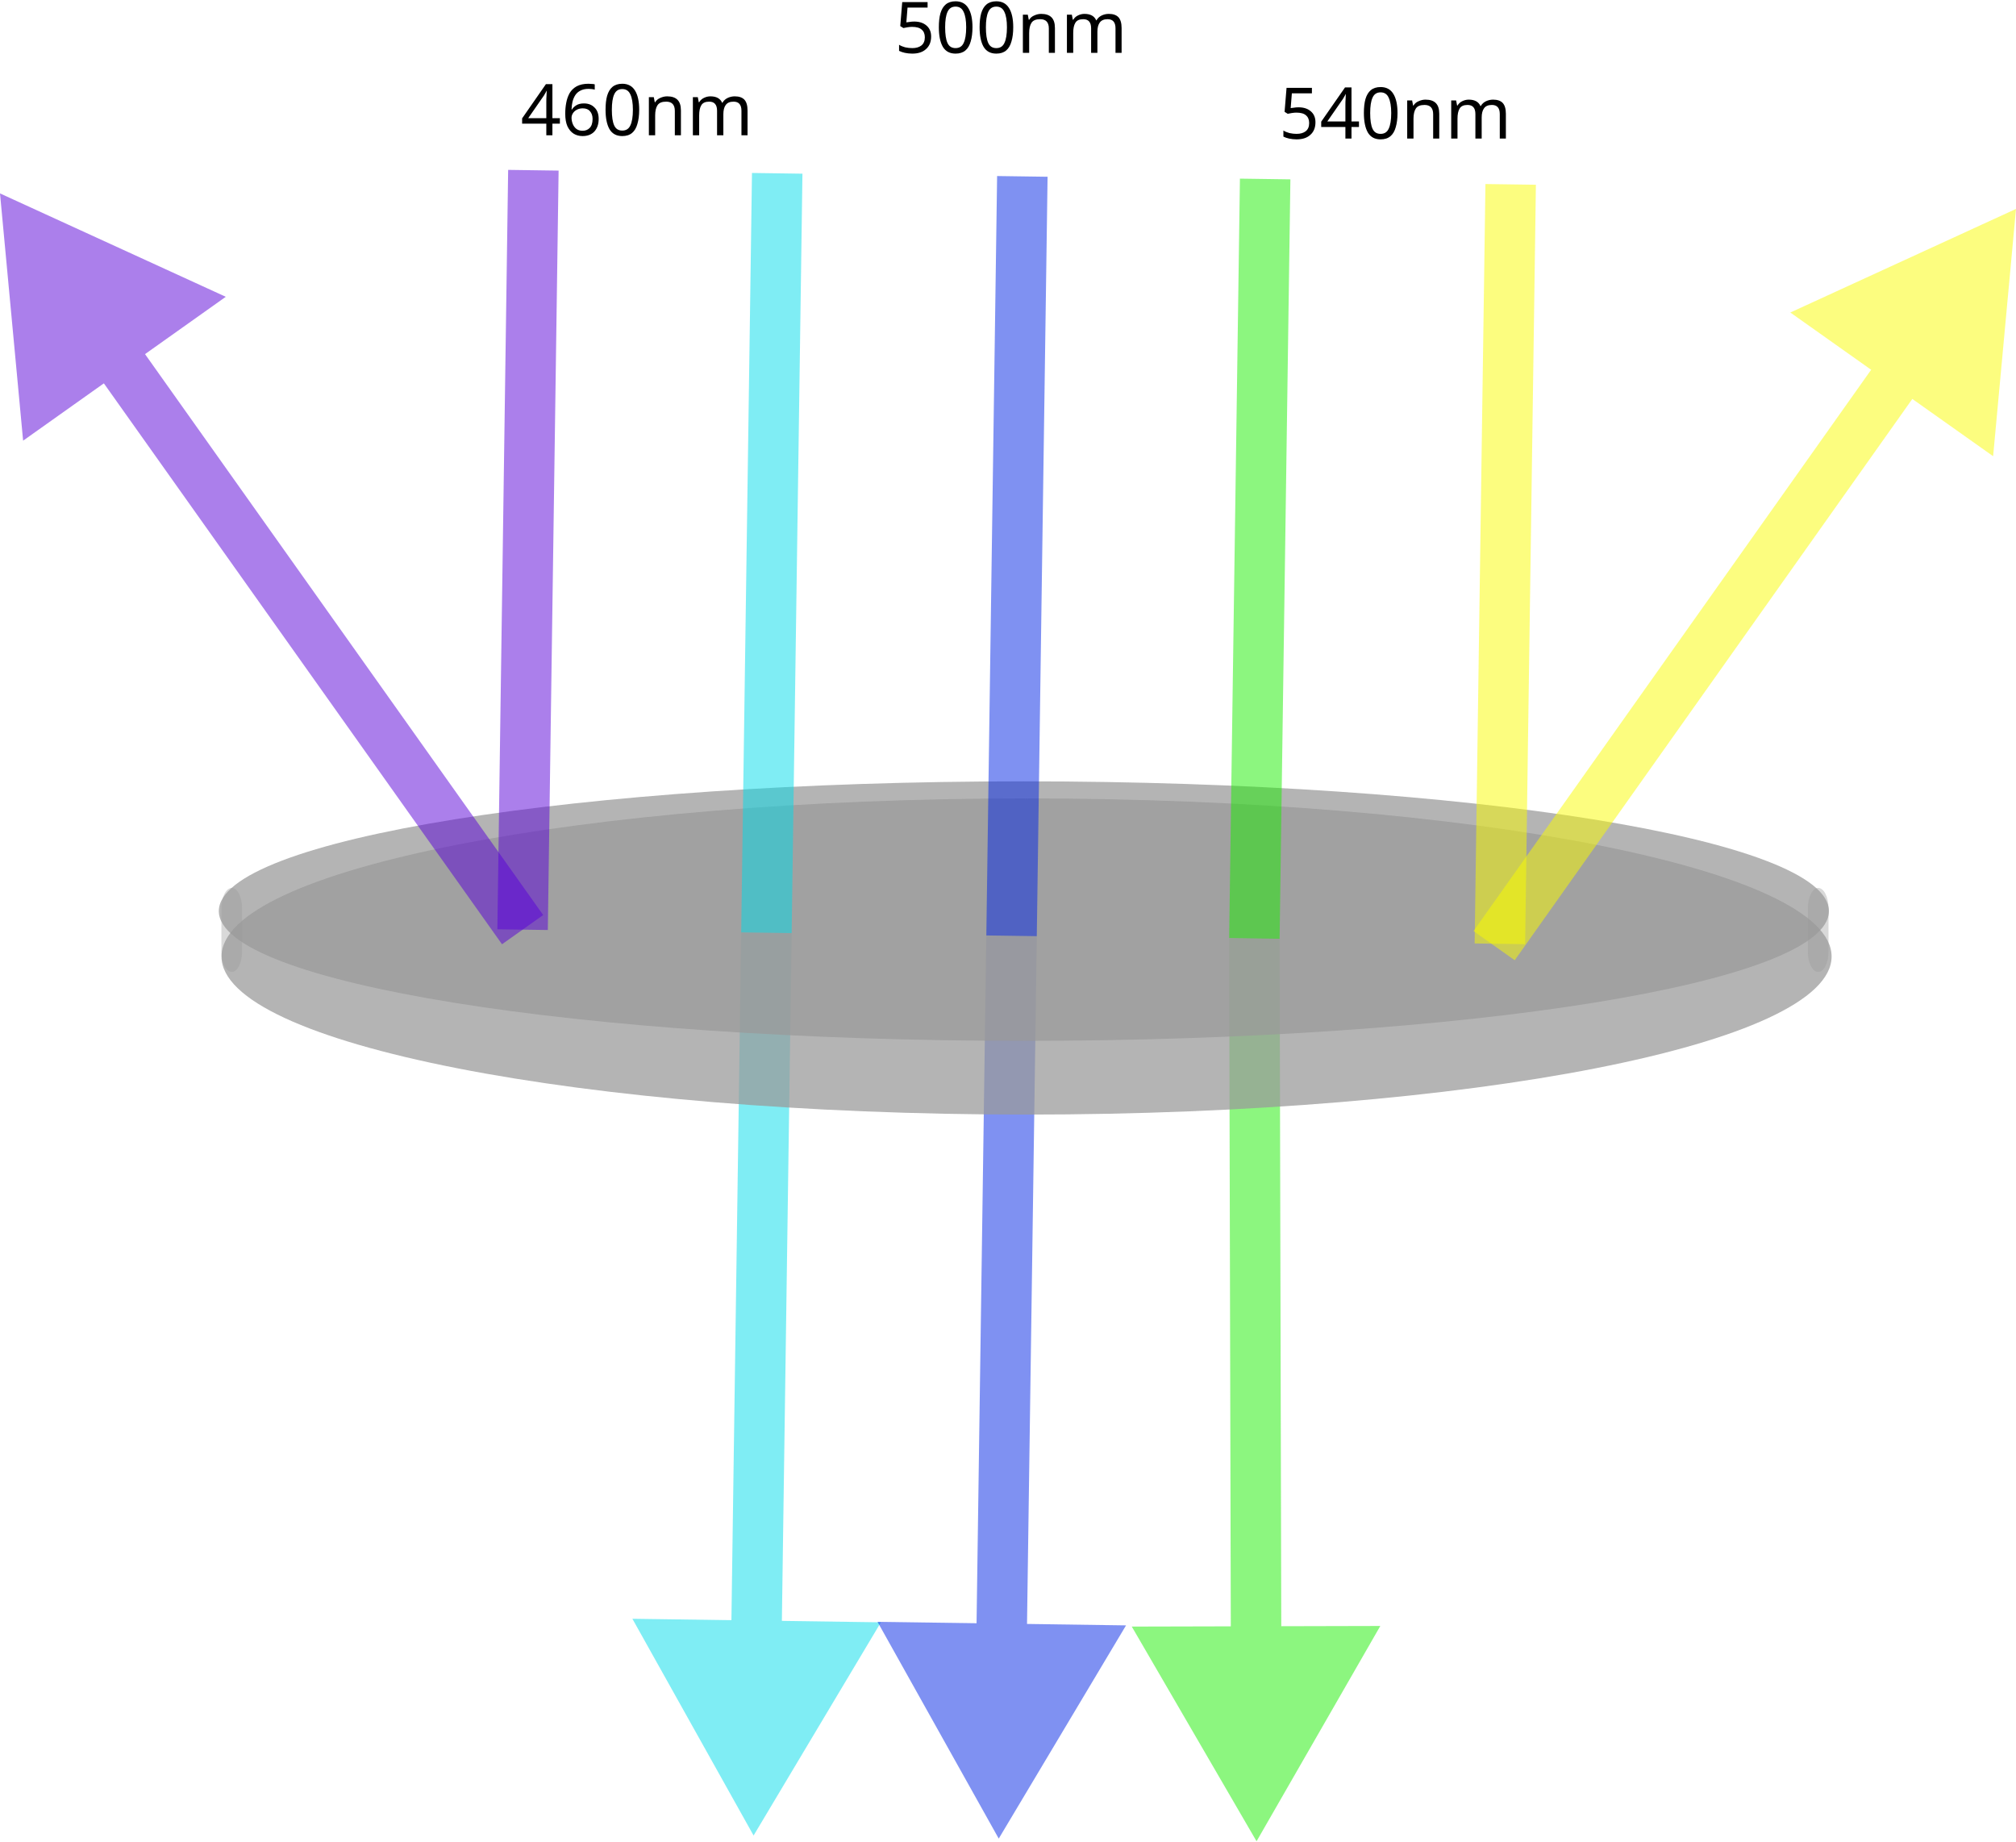
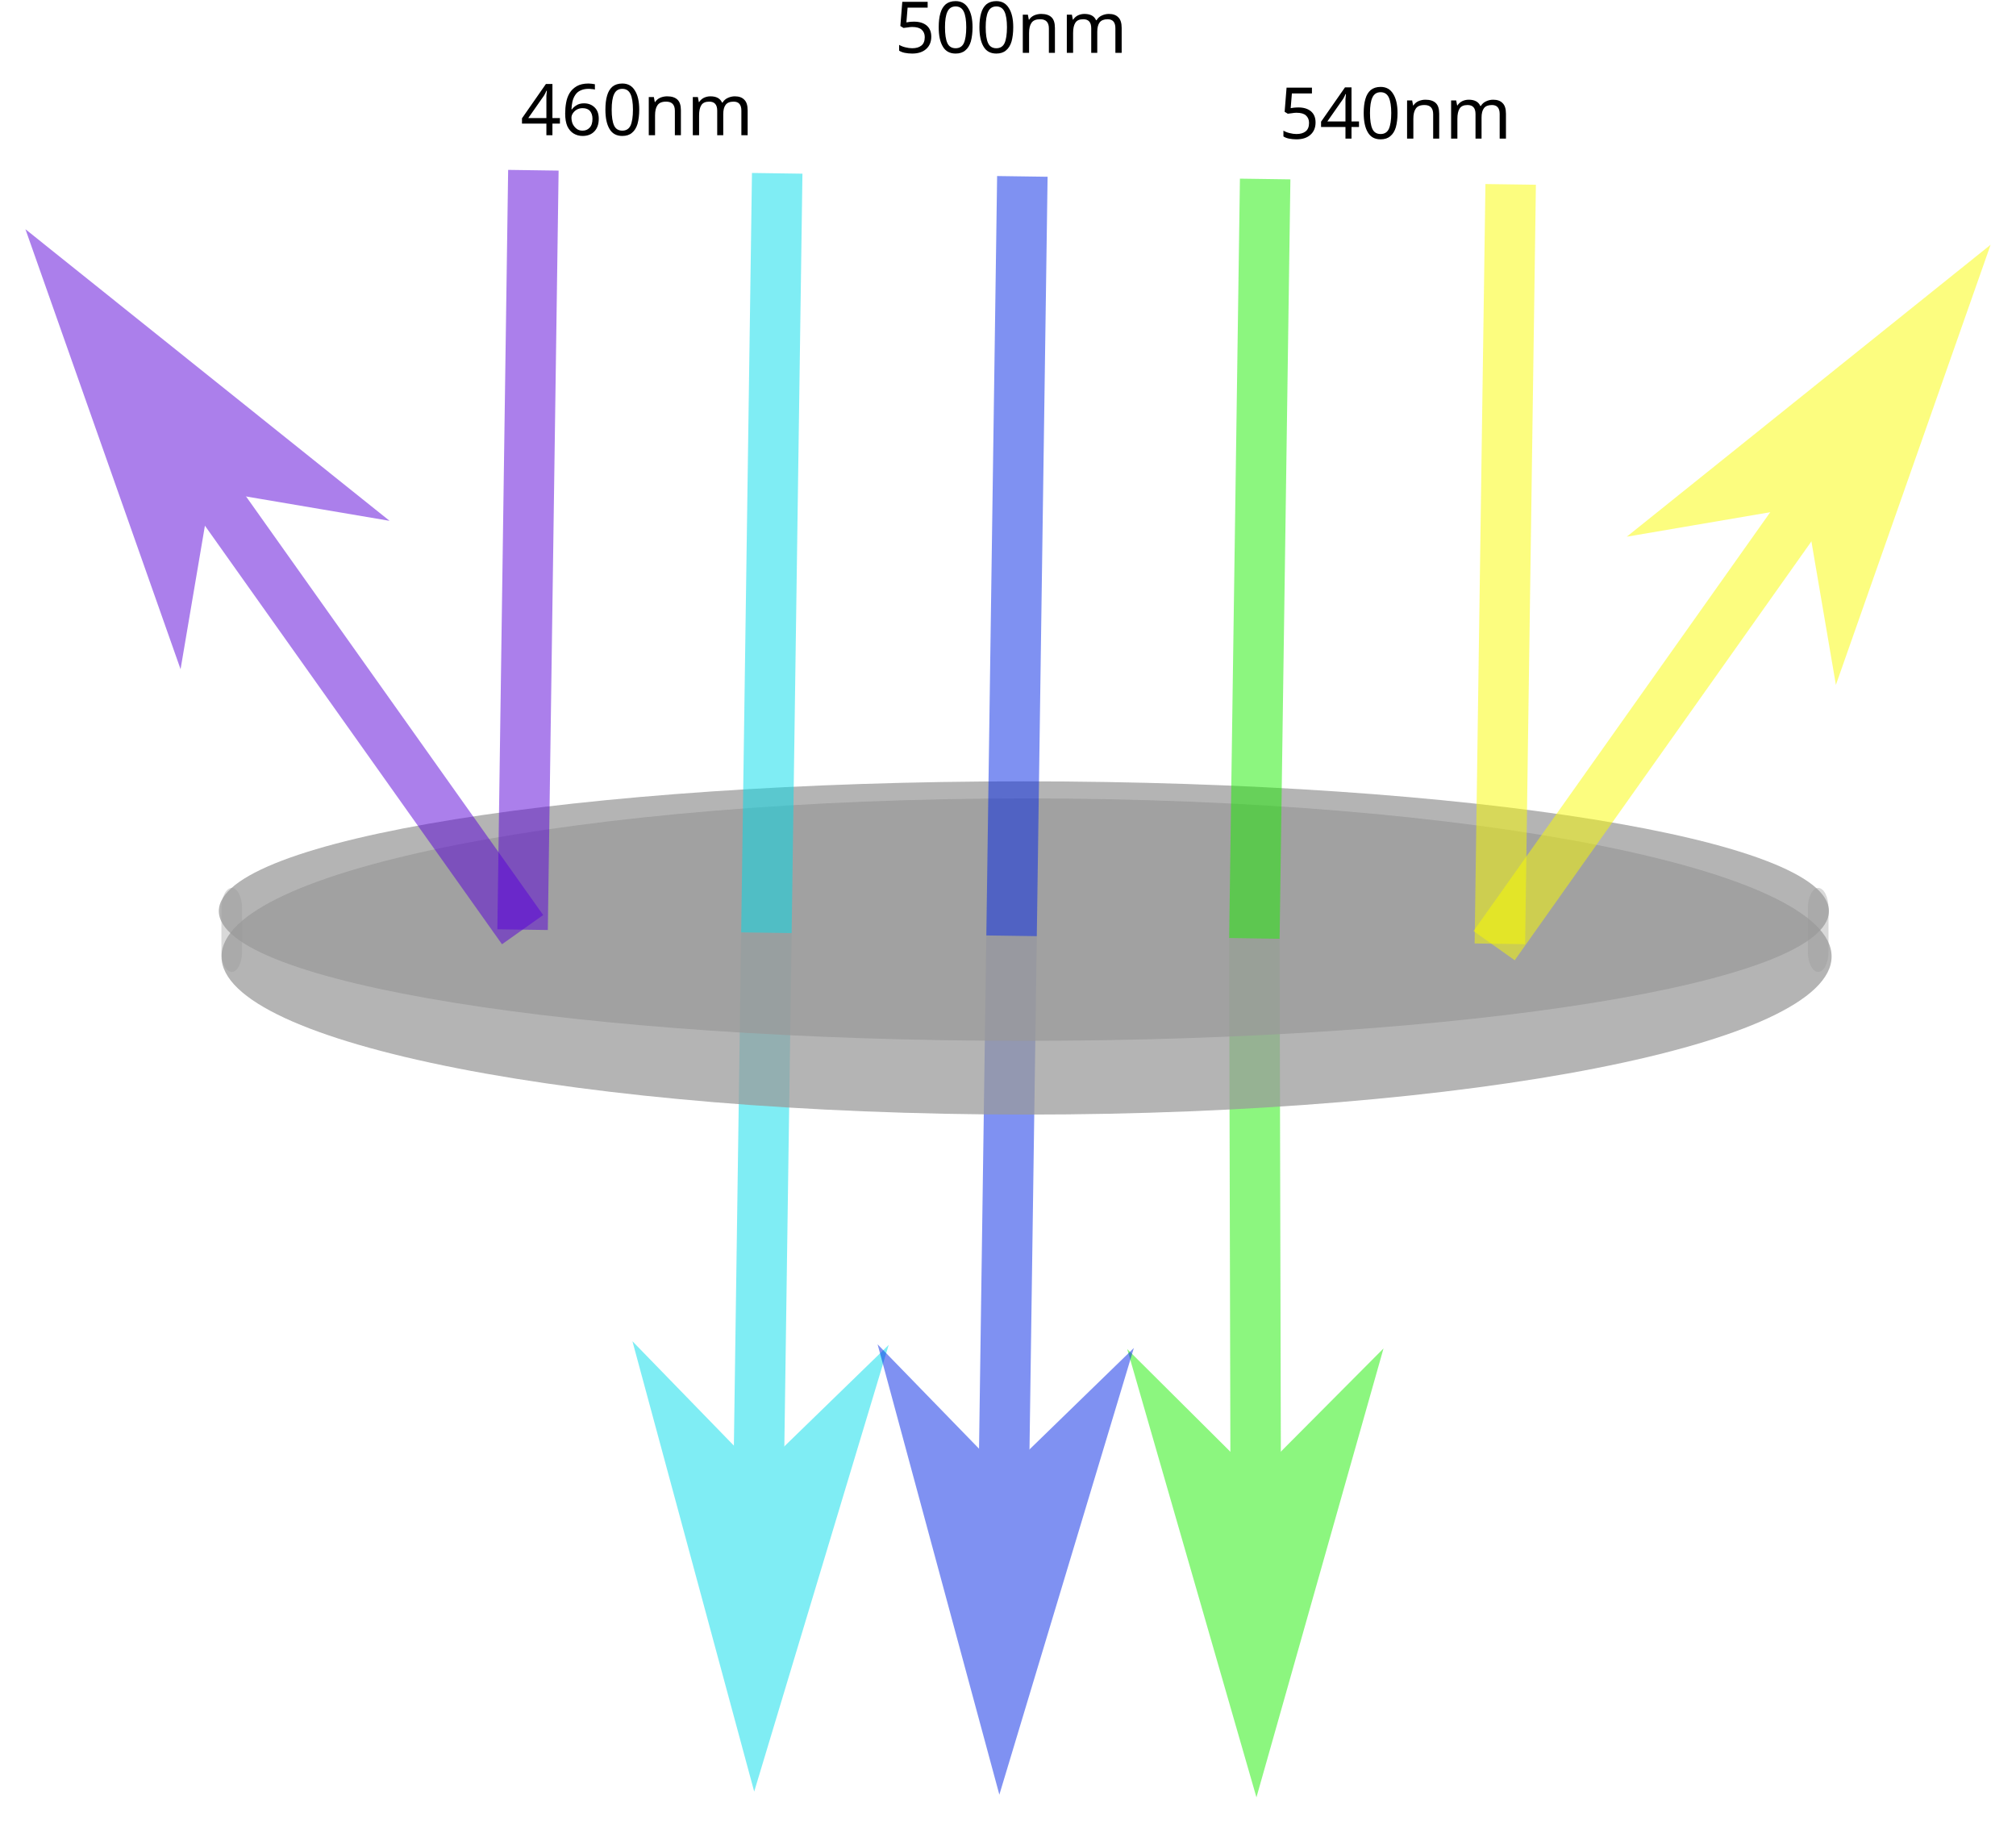
<svg xmlns="http://www.w3.org/2000/svg" width="492.75" height="450" viewBox="0 0 130.373 119.063" version="1.1" id="svg1536">
  <defs id="defs1530">
+     <marker orient="auto" refY="0.0" refX="0.0" id="marker4091" style="overflow:visible;">
+       <path id="path4089" d="M 0.0,0.0 L 5.0,-5.0 L -12.5,0.0 L 5.0,5.0 L 0.0,0.0 z " style="fill-rule:evenodd;stroke:#5700d8;stroke-width:1pt;stroke-opacity:1;fill:#5700d8;fill-opacity:1" transform="scale(0.4) rotate(180) translate(10,0)" />
+     </marker>
+     <marker orient="auto" refY="0.0" refX="0.0" id="marker3985" style="overflow:visible;">
+       <path id="path3983" d="M 0.0,0.0 L 5.0,-5.0 L -12.5,0.0 L 5.0,5.0 L 0.0,0.0 z " style="fill-rule:evenodd;stroke:#00dce9;stroke-width:1pt;stroke-opacity:1;fill:#00dce9;fill-opacity:1" transform="scale(0.4) rotate(180) translate(10,0)" />
+     </marker>
+     <marker orient="auto" refY="0.0" refX="0.0" id="marker3801" style="overflow:visible;">
+       <path id="path3799" d="M 0.0,0.0 L 5.0,-5.0 L -12.5,0.0 L 5.0,5.0 L 0.0,0.0 z " style="fill-rule:evenodd;stroke:#0023e6;stroke-width:1pt;stroke-opacity:1;fill:#0023e6;fill-opacity:1" transform="scale(0.4) rotate(180) translate(10,0)" />
+     </marker>
+     <marker orient="auto" refY="0.0" refX="0.0" id="marker3701" style="overflow:visible;">
+       <path id="path3699" d="M 0.0,0.0 L 5.0,-5.0 L -12.5,0.0 L 5.0,5.0 L 0.0,0.0 z " style="fill-rule:evenodd;stroke:#f9fc00;stroke-width:1pt;stroke-opacity:1;fill:#f9fc00;fill-opacity:1" transform="scale(0.4) rotate(180) translate(10,0)" />
+     </marker>
+     <marker orient="auto" refY="0.0" refX="0.0" id="Arrow1Mend" style="overflow:visible;">
+       <path id="path2338" d="M 0.0,0.0 L 5.0,-5.0 L -12.5,0.0 L 5.0,5.0 L 0.0,0.0 z " style="fill-rule:evenodd;stroke:#1aed00;stroke-width:1pt;stroke-opacity:1;fill:#1aed00;fill-opacity:1" transform="scale(0.4) rotate(180) translate(10,0)" />
+     </marker>
+     <marker style="overflow:visible" id="marker3541" refX="0" refY="0" orient="auto">
+       <path transform="scale(0.4)" style="fill:#1aed00;fill-opacity:1;fill-rule:evenodd;stroke:#1aed00;stroke-width:1pt;stroke-opacity:1" d="M 5.77,0 -2.88,5 V -5 Z" id="path3539" />
+     </marker>
    <marker orient="auto" refY="0" refX="0" id="TriangleOutM" style="overflow:visible">
      <path id="path2300" d="M 5.77,0 -2.88,5 V -5 Z" style="fill:#5700d8;fill-opacity:1;fill-rule:evenodd;stroke:#5700d8;stroke-width:1pt;stroke-opacity:1" transform="scale(0.4)" />
    </marker>
    <marker orient="auto" refY="0" refX="0" id="Arrow1Lend" style="overflow:visible">
-       <path id="path2158" d="M 0,0 5,-5 -12.5,0 5,5 Z" style="fill:#000000;fill-opacity:1;fill-rule:evenodd;stroke:#000000;stroke-width:1pt;stroke-opacity:1" transform="matrix(-0.8,0,0,-0.8,-10,0)" />
+       <path id="path2158" d="M 0,0 5,-5 -12.5,0 5,5 Z" style="fill:#1aed00;fill-opacity:1;fill-rule:evenodd;stroke:#1aed00;stroke-width:1pt;stroke-opacity:1" transform="matrix(-0.8,0,0,-0.8,-10,0)" />
    </marker>
    <marker orient="auto" refY="0" refX="0" id="TriangleOutM-5" style="overflow:visible">
-       <path id="path2300-3" d="M 5.77,0 -2.88,5 V -5 Z" style="fill:#000000;fill-opacity:1;fill-rule:evenodd;stroke:#000000;stroke-width:1pt;stroke-opacity:1" transform="scale(0.4)" />
+       <path id="path2300-3" d="M 5.77,0 -2.88,5 V -5 Z" style="fill:#f9fc00;fill-opacity:1;fill-rule:evenodd;stroke:#f9fc00;stroke-width:1pt;stroke-opacity:1" transform="scale(0.4)" />
    </marker>
    <marker orient="auto" refY="0" refX="0" id="TriangleOutM-5-3" style="overflow:visible">
      <path id="path2300-3-6" d="M 5.77,0 -2.88,5 V -5 Z" style="fill:#000000;fill-opacity:1;fill-rule:evenodd;stroke:#000000;stroke-width:1pt;stroke-opacity:1" transform="scale(0.4)" />
    </marker>
    <marker orient="auto" refY="0" refX="0" id="TriangleOutM-5-3-6" style="overflow:visible">
      <path id="path2300-3-6-5" d="M 5.77,0 -2.88,5 V -5 Z" style="fill:#000000;fill-opacity:1;fill-rule:evenodd;stroke:#000000;stroke-width:1pt;stroke-opacity:1" transform="scale(0.4)" />
    </marker>
    <marker orient="auto" refY="0" refX="0" id="TriangleOutM-9" style="overflow:visible">
      <path id="path2300-33" d="M 5.77,0 -2.88,5 V -5 Z" style="fill:#00dce9;fill-opacity:1;fill-rule:evenodd;stroke:#00dce9;stroke-width:1pt;stroke-opacity:1" transform="scale(0.4)" />
-     </marker>
-     <marker orient="auto" refY="0" refX="0" id="TriangleOutM-9-8" style="overflow:visible">
-       <path id="path2300-33-5" d="M 5.77,0 -2.88,5 V -5 Z" style="fill:#0023e6;fill-opacity:1;fill-rule:evenodd;stroke:#0023e6;stroke-width:1pt;stroke-opacity:1" transform="scale(0.4)" />
    </marker>
    <marker orient="auto" refY="0" refX="0" id="TriangleOutM-9-8-8" style="overflow:visible">
      <path id="path2300-33-5-4" d="M 5.77,0 -2.88,5 V -5 Z" style="fill:#1aed00;fill-opacity:1;fill-rule:evenodd;stroke:#1aed00;stroke-width:1pt;stroke-opacity:1" transform="scale(0.4)" />
    </marker>
    <marker orient="auto" refY="0" refX="0" id="TriangleOutM-9-8-8-3" style="overflow:visible">
      <path id="path2300-33-5-4-4" d="M 5.77,0 -2.88,5 V -5 Z" style="fill:#f9fc00;fill-opacity:1;fill-rule:evenodd;stroke:#f9fc00;stroke-width:1pt;stroke-opacity:1" transform="scale(0.4)" />
    </marker>
    <marker orient="auto" refY="0" refX="0" id="TriangleOutM-2" style="overflow:visible">
      <path id="path2300-8" d="M 5.77,0 -2.88,5 V -5 Z" style="fill:#000000;fill-opacity:1;fill-rule:evenodd;stroke:#000000;stroke-width:1pt;stroke-opacity:1" transform="scale(0.4)" />
    </marker>
  </defs>
  <g id="layer1" transform="translate(-0.2321169,-147.8417)">
-     <g id="g2363" transform="matrix(0.8139541,0,0,0.8139541,0.0431844,49.65644)">
-       <path id="path2153-8-4-3" d="m 99.893,195.177 c 0.146,60.336 0.146,60.336 0.146,60.336" style="opacity:0.5;fill:none;stroke:#1aed00;stroke-width:4.01;stroke-linecap:butt;stroke-linejoin:miter;stroke-miterlimit:4;stroke-dasharray:none;stroke-opacity:1;marker-end:url(#TriangleOutM-9-8-8)" />
-       <path id="path2153-8" d="m 61.124,194.727 c -0.857,60.33 -0.857,60.33 -0.857,60.33" style="opacity:0.5;fill:none;stroke:#00dce9;stroke-width:4.01;stroke-linecap:butt;stroke-linejoin:miter;stroke-miterlimit:4;stroke-dasharray:none;stroke-opacity:1;marker-end:url(#TriangleOutM-9)" />
-       <path id="path2153-8-4" d="m 80.601,194.971 c -0.857,60.33 -0.857,60.33 -0.857,60.33" style="opacity:0.5;fill:none;stroke:#0023e6;stroke-width:4.01;stroke-linecap:butt;stroke-linejoin:miter;stroke-miterlimit:4;stroke-dasharray:none;stroke-opacity:1;marker-end:url(#TriangleOutM-9-8)" />
-       <ellipse ry="10.307" rx="63.962" cy="193.007" cx="81.579" id="path2081-4" style="opacity:0.9;fill:#999999;fill-opacity:0.824;fill-rule:evenodd;stroke:none;stroke-width:0;stroke-linejoin:round;stroke-miterlimit:4;stroke-dasharray:none;stroke-dashoffset:86.929;stroke-opacity:1" />
-       <rect ry="1.613" y="191.168" x="17.824" height="6.674" width="1.64" id="rect2115" style="opacity:0.5;vector-effect:none;fill:#999999;fill-opacity:0.741;fill-rule:evenodd;stroke:#000000;stroke-width:0.001;stroke-linecap:butt;stroke-linejoin:round;stroke-miterlimit:4;stroke-dasharray:none;stroke-dashoffset:0;stroke-opacity:1" />
-       <ellipse ry="12.557" rx="63.962" cy="196.615" cx="81.792" id="path2081-4-0" style="opacity:0.9;fill:#999999;fill-opacity:0.824;fill-rule:evenodd;stroke:none;stroke-width:0;stroke-linejoin:round;stroke-miterlimit:4;stroke-dasharray:none;stroke-dashoffset:86.929;stroke-opacity:1" />
-       <rect ry="1.613" y="191.168" x="143.869" height="6.674" width="1.64" id="rect2115-9" style="opacity:0.5;vector-effect:none;fill:#999999;fill-opacity:0.741;fill-rule:evenodd;stroke:#000000;stroke-width:0.001;stroke-linecap:butt;stroke-linejoin:round;stroke-miterlimit:4;stroke-dasharray:none;stroke-dashoffset:0;stroke-opacity:1" />
-       <path id="path2153-80" d="m 42.609,134.152 c -0.857,60.33 -0.857,60.33 -0.857,60.33" style="opacity:0.5;fill:none;stroke:#5700d8;stroke-width:4.01;stroke-linecap:butt;stroke-linejoin:miter;stroke-miterlimit:4;stroke-dasharray:none;stroke-opacity:1" />
-       <path id="path2153-80-5" d="m 61.982,134.397 c -0.857,60.33 -0.857,60.33 -0.857,60.33" style="opacity:0.5;fill:none;stroke:#00dce9;stroke-width:4.01;stroke-linecap:butt;stroke-linejoin:miter;stroke-miterlimit:4;stroke-dasharray:none;stroke-opacity:1" />
-       <path id="path2153-80-5-6" d="m 81.458,134.641 c -0.857,60.33 -0.857,60.33 -0.857,60.33" style="opacity:0.5;fill:none;stroke:#0023e6;stroke-width:4.01;stroke-linecap:butt;stroke-linejoin:miter;stroke-miterlimit:4;stroke-dasharray:none;stroke-opacity:1" />
-       <path id="path2153-80-5-6-9" d="m 100.75,134.847 c -0.857,60.33 -0.857,60.33 -0.857,60.33" style="opacity:0.5;fill:none;stroke:#1aed00;stroke-width:4.01;stroke-linecap:butt;stroke-linejoin:miter;stroke-miterlimit:4;stroke-dasharray:none;stroke-opacity:1" />
-       <path id="path2153-80-5-6-9-7" d="m 120.256,135.276 c -0.857,60.33 -0.857,60.33 -0.857,60.33" style="opacity:0.5;fill:none;stroke:#f9fc00;stroke-width:4.01;stroke-linecap:butt;stroke-linejoin:miter;stroke-miterlimit:4;stroke-dasharray:none;stroke-opacity:1" />
-       <path id="path2153-8-4-3-4" d="m 118.941,195.753 c 34.879,-49.233 34.879,-49.233 34.879,-49.233" style="opacity:0.5;fill:none;stroke:#f9fc00;stroke-width:4.01;stroke-linecap:butt;stroke-linejoin:miter;stroke-miterlimit:4;stroke-dasharray:none;stroke-opacity:1;marker-end:url(#TriangleOutM-9-8-8-3)" />
-       <flowRoot transform="matrix(0.2121971,0,0,0.2121971,18.13438,78.84406)" style="font-style:normal;font-variant:normal;font-weight:normal;font-stretch:normal;font-size:37.333px;line-height:0;font-family:sans-serif;-inkscape-font-specification:'sans-serif, Normal';font-variant-ligatures:normal;font-variant-caps:normal;font-variant-numeric:normal;font-feature-settings:normal;text-align:start;letter-spacing:0px;word-spacing:0px;writing-mode:lr-tb;text-anchor:start;fill:#000000;fill-opacity:1;stroke:none" id="flowRoot7393" xml:space="preserve">
-         <flowRegion id="flowRegion7395">
-           <rect y="276.731" x="-161.624" height="75.761" width="184.858" id="rect7397" />
-         </flowRegion>
-         <flowPara id="flowPara7399" />
-       </flowRoot>
-       <text id="text7422" y="124.825" x="71.306" style="font-style:normal;font-variant:normal;font-weight:normal;font-stretch:normal;font-size:7.922px;line-height:0;font-family:sans-serif;-inkscape-font-specification:'sans-serif, Normal';font-variant-ligatures:normal;font-variant-caps:normal;font-variant-numeric:normal;font-feature-settings:normal;text-align:start;letter-spacing:0px;word-spacing:0px;writing-mode:lr-tb;text-anchor:start;fill:#000000;fill-opacity:1;stroke:none;stroke-width:0.212" xml:space="preserve">
-         <tspan style="font-style:normal;font-variant:normal;font-weight:normal;font-stretch:normal;font-size:5.659px;font-family:sans-serif;-inkscape-font-specification:'sans-serif, Normal';font-variant-ligatures:normal;font-variant-caps:normal;font-variant-numeric:normal;font-feature-settings:normal;text-align:start;writing-mode:lr-tb;text-anchor:start;stroke-width:0.212" y="124.825" x="71.306" id="tspan7420">500nm</tspan>
-       </text>
-       <text id="text7422-4" y="131.373" x="41.59" style="font-style:normal;font-variant:normal;font-weight:normal;font-stretch:normal;font-size:7.922px;line-height:0;font-family:sans-serif;-inkscape-font-specification:'sans-serif, Normal';font-variant-ligatures:normal;font-variant-caps:normal;font-variant-numeric:normal;font-feature-settings:normal;text-align:start;letter-spacing:0px;word-spacing:0px;writing-mode:lr-tb;text-anchor:start;fill:#000000;fill-opacity:1;stroke:none;stroke-width:0.212" xml:space="preserve">
-         <tspan style="font-style:normal;font-variant:normal;font-weight:normal;font-stretch:normal;font-size:5.659px;font-family:sans-serif;-inkscape-font-specification:'sans-serif, Normal';font-variant-ligatures:normal;font-variant-caps:normal;font-variant-numeric:normal;font-feature-settings:normal;text-align:start;writing-mode:lr-tb;text-anchor:start;stroke-width:0.212" y="131.373" x="41.59" id="tspan7420-0">460nm</tspan>
-       </text>
-       <text id="text7422-8" y="131.637" x="101.838" style="font-style:normal;font-variant:normal;font-weight:normal;font-stretch:normal;font-size:7.922px;line-height:0;font-family:sans-serif;-inkscape-font-specification:'sans-serif, Normal';font-variant-ligatures:normal;font-variant-caps:normal;font-variant-numeric:normal;font-feature-settings:normal;text-align:start;letter-spacing:0px;word-spacing:0px;writing-mode:lr-tb;text-anchor:start;fill:#000000;fill-opacity:1;stroke:none;stroke-width:0.212" xml:space="preserve">
-         <tspan style="font-style:normal;font-variant:normal;font-weight:normal;font-stretch:normal;font-size:5.659px;font-family:sans-serif;-inkscape-font-specification:'sans-serif, Normal';font-variant-ligatures:normal;font-variant-caps:normal;font-variant-numeric:normal;font-feature-settings:normal;text-align:start;writing-mode:lr-tb;text-anchor:start;stroke-width:0.212" y="131.637" x="101.838" id="tspan7420-6">540nm</tspan>
-       </text>
-       <path id="path2153" d="M 41.752,194.482 C 6.826,145.282 6.826,145.282 6.826,145.282" style="opacity:0.5;fill:none;stroke:#5700d8;stroke-width:4.01;stroke-linecap:butt;stroke-linejoin:miter;stroke-miterlimit:4;stroke-dasharray:none;stroke-opacity:1;marker-end:url(#TriangleOutM)" />
-     </g>
+     <path style="opacity:0.5;fill:none;stroke:#1aed00;stroke-width:3.264;stroke-linecap:butt;stroke-linejoin:miter;stroke-miterlimit:4;stroke-dasharray:none;stroke-opacity:1;marker-end:url(#Arrow1Mend)" d="m 81.351,208.521 c 0.119,49.11 0.119,49.11 0.119,49.11" id="path2153-8-4-3" />
+     <path style="opacity:0.5;fill:none;stroke:#00dce9;stroke-width:3.264;stroke-linecap:butt;stroke-linejoin:miter;stroke-miterlimit:4;stroke-dasharray:none;stroke-opacity:1;marker-end:url(#marker3985)" d="m 49.795,208.155 c -0.698,49.106 -0.698,49.106 -0.698,49.106" id="path2153-8" />
+     <path style="opacity:0.5;fill:none;stroke:#0023e6;stroke-width:3.264;stroke-linecap:butt;stroke-linejoin:miter;stroke-miterlimit:4;stroke-dasharray:none;stroke-opacity:1;marker-end:url(#marker3801)" d="m 65.649,208.354 c -0.698,49.106 -0.698,49.106 -0.698,49.106" id="path2153-8-4" />
+     <ellipse style="opacity:0.9;fill:#999999;fill-opacity:0.824;fill-rule:evenodd;stroke:none;stroke-width:0;stroke-linejoin:round;stroke-miterlimit:4;stroke-dasharray:none;stroke-dashoffset:86.929;stroke-opacity:1" id="path2081-4" cx="66.445" cy="206.755" rx="52.062" ry="8.389" />
+     <rect style="opacity:0.5;vector-effect:none;fill:#999999;fill-opacity:0.741;fill-rule:evenodd;stroke:#000000;stroke-width:0.001;stroke-linecap:butt;stroke-linejoin:round;stroke-miterlimit:4;stroke-dasharray:none;stroke-dashoffset:0;stroke-opacity:1" id="rect2115" width="1.335" height="5.433" x="14.551" y="205.258" ry="1.313" />
+     <ellipse style="opacity:0.9;fill:#999999;fill-opacity:0.824;fill-rule:evenodd;stroke:none;stroke-width:0;stroke-linejoin:round;stroke-miterlimit:4;stroke-dasharray:none;stroke-dashoffset:86.929;stroke-opacity:1" id="path2081-4-0" cx="66.618" cy="209.692" rx="52.062" ry="10.221" />
+     <rect style="opacity:0.5;vector-effect:none;fill:#999999;fill-opacity:0.741;fill-rule:evenodd;stroke:#000000;stroke-width:0.001;stroke-linecap:butt;stroke-linejoin:round;stroke-miterlimit:4;stroke-dasharray:none;stroke-dashoffset:0;stroke-opacity:1" id="rect2115-9" width="1.335" height="5.433" x="117.146" y="205.258" ry="1.313" />
+     <path style="opacity:0.5;fill:none;stroke:#5700d8;stroke-width:3.264;stroke-linecap:butt;stroke-linejoin:miter;stroke-miterlimit:4;stroke-dasharray:none;stroke-opacity:1" d="m 34.725,158.85 c -0.698,49.106 -0.698,49.106 -0.698,49.106" id="path2153-80" />
+     <path style="opacity:0.5;fill:none;stroke:#00dce9;stroke-width:3.264;stroke-linecap:butt;stroke-linejoin:miter;stroke-miterlimit:4;stroke-dasharray:none;stroke-opacity:1" d="m 50.493,159.049 c -0.698,49.106 -0.698,49.106 -0.698,49.106" id="path2153-80-5" />
+     <path style="opacity:0.5;fill:none;stroke:#0023e6;stroke-width:3.264;stroke-linecap:butt;stroke-linejoin:miter;stroke-miterlimit:4;stroke-dasharray:none;stroke-opacity:1" d="m 66.347,159.248 c -0.698,49.106 -0.698,49.106 -0.698,49.106" id="path2153-80-5-6" />
+     <path style="opacity:0.5;fill:none;stroke:#1aed00;stroke-width:3.264;stroke-linecap:butt;stroke-linejoin:miter;stroke-miterlimit:4;stroke-dasharray:none;stroke-opacity:1" d="m 82.049,159.416 c -0.698,49.106 -0.698,49.106 -0.698,49.106" id="path2153-80-5-6-9" />
+     <path style="opacity:0.5;fill:none;stroke:#f9fc00;stroke-width:3.264;stroke-linecap:butt;stroke-linejoin:miter;stroke-miterlimit:4;stroke-dasharray:none;stroke-opacity:1" d="m 97.926,159.765 c -0.698,49.106 -0.698,49.106 -0.698,49.106" id="path2153-80-5-6-9-7" />
+     <path style="opacity:0.5;fill:none;stroke:#f9fc00;stroke-width:3.264;stroke-linecap:butt;stroke-linejoin:miter;stroke-miterlimit:4;stroke-dasharray:none;stroke-opacity:1;marker-end:url(#marker3701)" d="M 96.856,208.991 C 125.245,168.917 125.245,168.917 125.245,168.917" id="path2153-8-4-3-4" />
+     <flowRoot xml:space="preserve" id="flowRoot7393" style="font-style:normal;font-variant:normal;font-weight:normal;font-stretch:normal;font-size:37.333px;line-height:0;font-family:sans-serif;-inkscape-font-specification:'sans-serif, Normal';font-variant-ligatures:normal;font-variant-caps:normal;font-variant-numeric:normal;font-feature-settings:normal;text-align:start;letter-spacing:0px;word-spacing:0px;writing-mode:lr-tb;text-anchor:start;fill:#000000;fill-opacity:1;stroke:none" transform="matrix(0.1727187,0,0,0.1727187,14.80374,113.8319)">
+       <flowRegion id="flowRegion7395">
+         <rect id="rect7397" width="184.858" height="75.761" x="-161.624" y="276.731" />
+       </flowRegion>
+       <flowPara id="flowPara7399" />
+     </flowRoot>
+     <text xml:space="preserve" style="font-style:normal;font-variant:normal;font-weight:normal;font-stretch:normal;font-size:6.448px;line-height:0;font-family:sans-serif;-inkscape-font-specification:'sans-serif, Normal';font-variant-ligatures:normal;font-variant-caps:normal;font-variant-numeric:normal;font-feature-settings:normal;text-align:start;letter-spacing:0px;word-spacing:0px;writing-mode:lr-tb;text-anchor:start;fill:#000000;fill-opacity:1;stroke:none;stroke-width:0.173" x="58.083" y="151.258" id="text7422">
+       <tspan id="tspan7420" x="58.083" y="151.258" style="font-style:normal;font-variant:normal;font-weight:normal;font-stretch:normal;font-size:4.606px;font-family:sans-serif;-inkscape-font-specification:'sans-serif, Normal';font-variant-ligatures:normal;font-variant-caps:normal;font-variant-numeric:normal;font-feature-settings:normal;text-align:start;writing-mode:lr-tb;text-anchor:start;stroke-width:0.173">500nm</tspan>
+     </text>
+     <text xml:space="preserve" style="font-style:normal;font-variant:normal;font-weight:normal;font-stretch:normal;font-size:6.448px;line-height:0;font-family:sans-serif;-inkscape-font-specification:'sans-serif, Normal';font-variant-ligatures:normal;font-variant-caps:normal;font-variant-numeric:normal;font-feature-settings:normal;text-align:start;letter-spacing:0px;word-spacing:0px;writing-mode:lr-tb;text-anchor:start;fill:#000000;fill-opacity:1;stroke:none;stroke-width:0.173" x="33.895" y="156.588" id="text7422-4">
+       <tspan id="tspan7420-0" x="33.895" y="156.588" style="font-style:normal;font-variant:normal;font-weight:normal;font-stretch:normal;font-size:4.606px;font-family:sans-serif;-inkscape-font-specification:'sans-serif, Normal';font-variant-ligatures:normal;font-variant-caps:normal;font-variant-numeric:normal;font-feature-settings:normal;text-align:start;writing-mode:lr-tb;text-anchor:start;stroke-width:0.173">460nm</tspan>
+     </text>
+     <text xml:space="preserve" style="font-style:normal;font-variant:normal;font-weight:normal;font-stretch:normal;font-size:6.448px;line-height:0;font-family:sans-serif;-inkscape-font-specification:'sans-serif, Normal';font-variant-ligatures:normal;font-variant-caps:normal;font-variant-numeric:normal;font-feature-settings:normal;text-align:start;letter-spacing:0px;word-spacing:0px;writing-mode:lr-tb;text-anchor:start;fill:#000000;fill-opacity:1;stroke:none;stroke-width:0.173" x="82.935" y="156.803" id="text7422-8">
+       <tspan id="tspan7420-6" x="82.935" y="156.803" style="font-style:normal;font-variant:normal;font-weight:normal;font-stretch:normal;font-size:4.606px;font-family:sans-serif;-inkscape-font-specification:'sans-serif, Normal';font-variant-ligatures:normal;font-variant-caps:normal;font-variant-numeric:normal;font-feature-settings:normal;text-align:start;writing-mode:lr-tb;text-anchor:start;stroke-width:0.173">540nm</tspan>
+     </text>
+     <path style="opacity:0.5;fill:none;stroke:#5700d8;stroke-width:3.264;stroke-linecap:butt;stroke-linejoin:miter;stroke-miterlimit:4;stroke-dasharray:none;stroke-opacity:1;marker-end:url(#marker4091)" d="M 34.027,207.956 C 5.6,167.909 5.6,167.909 5.6,167.909" id="path2153" />
  </g>
</svg>
